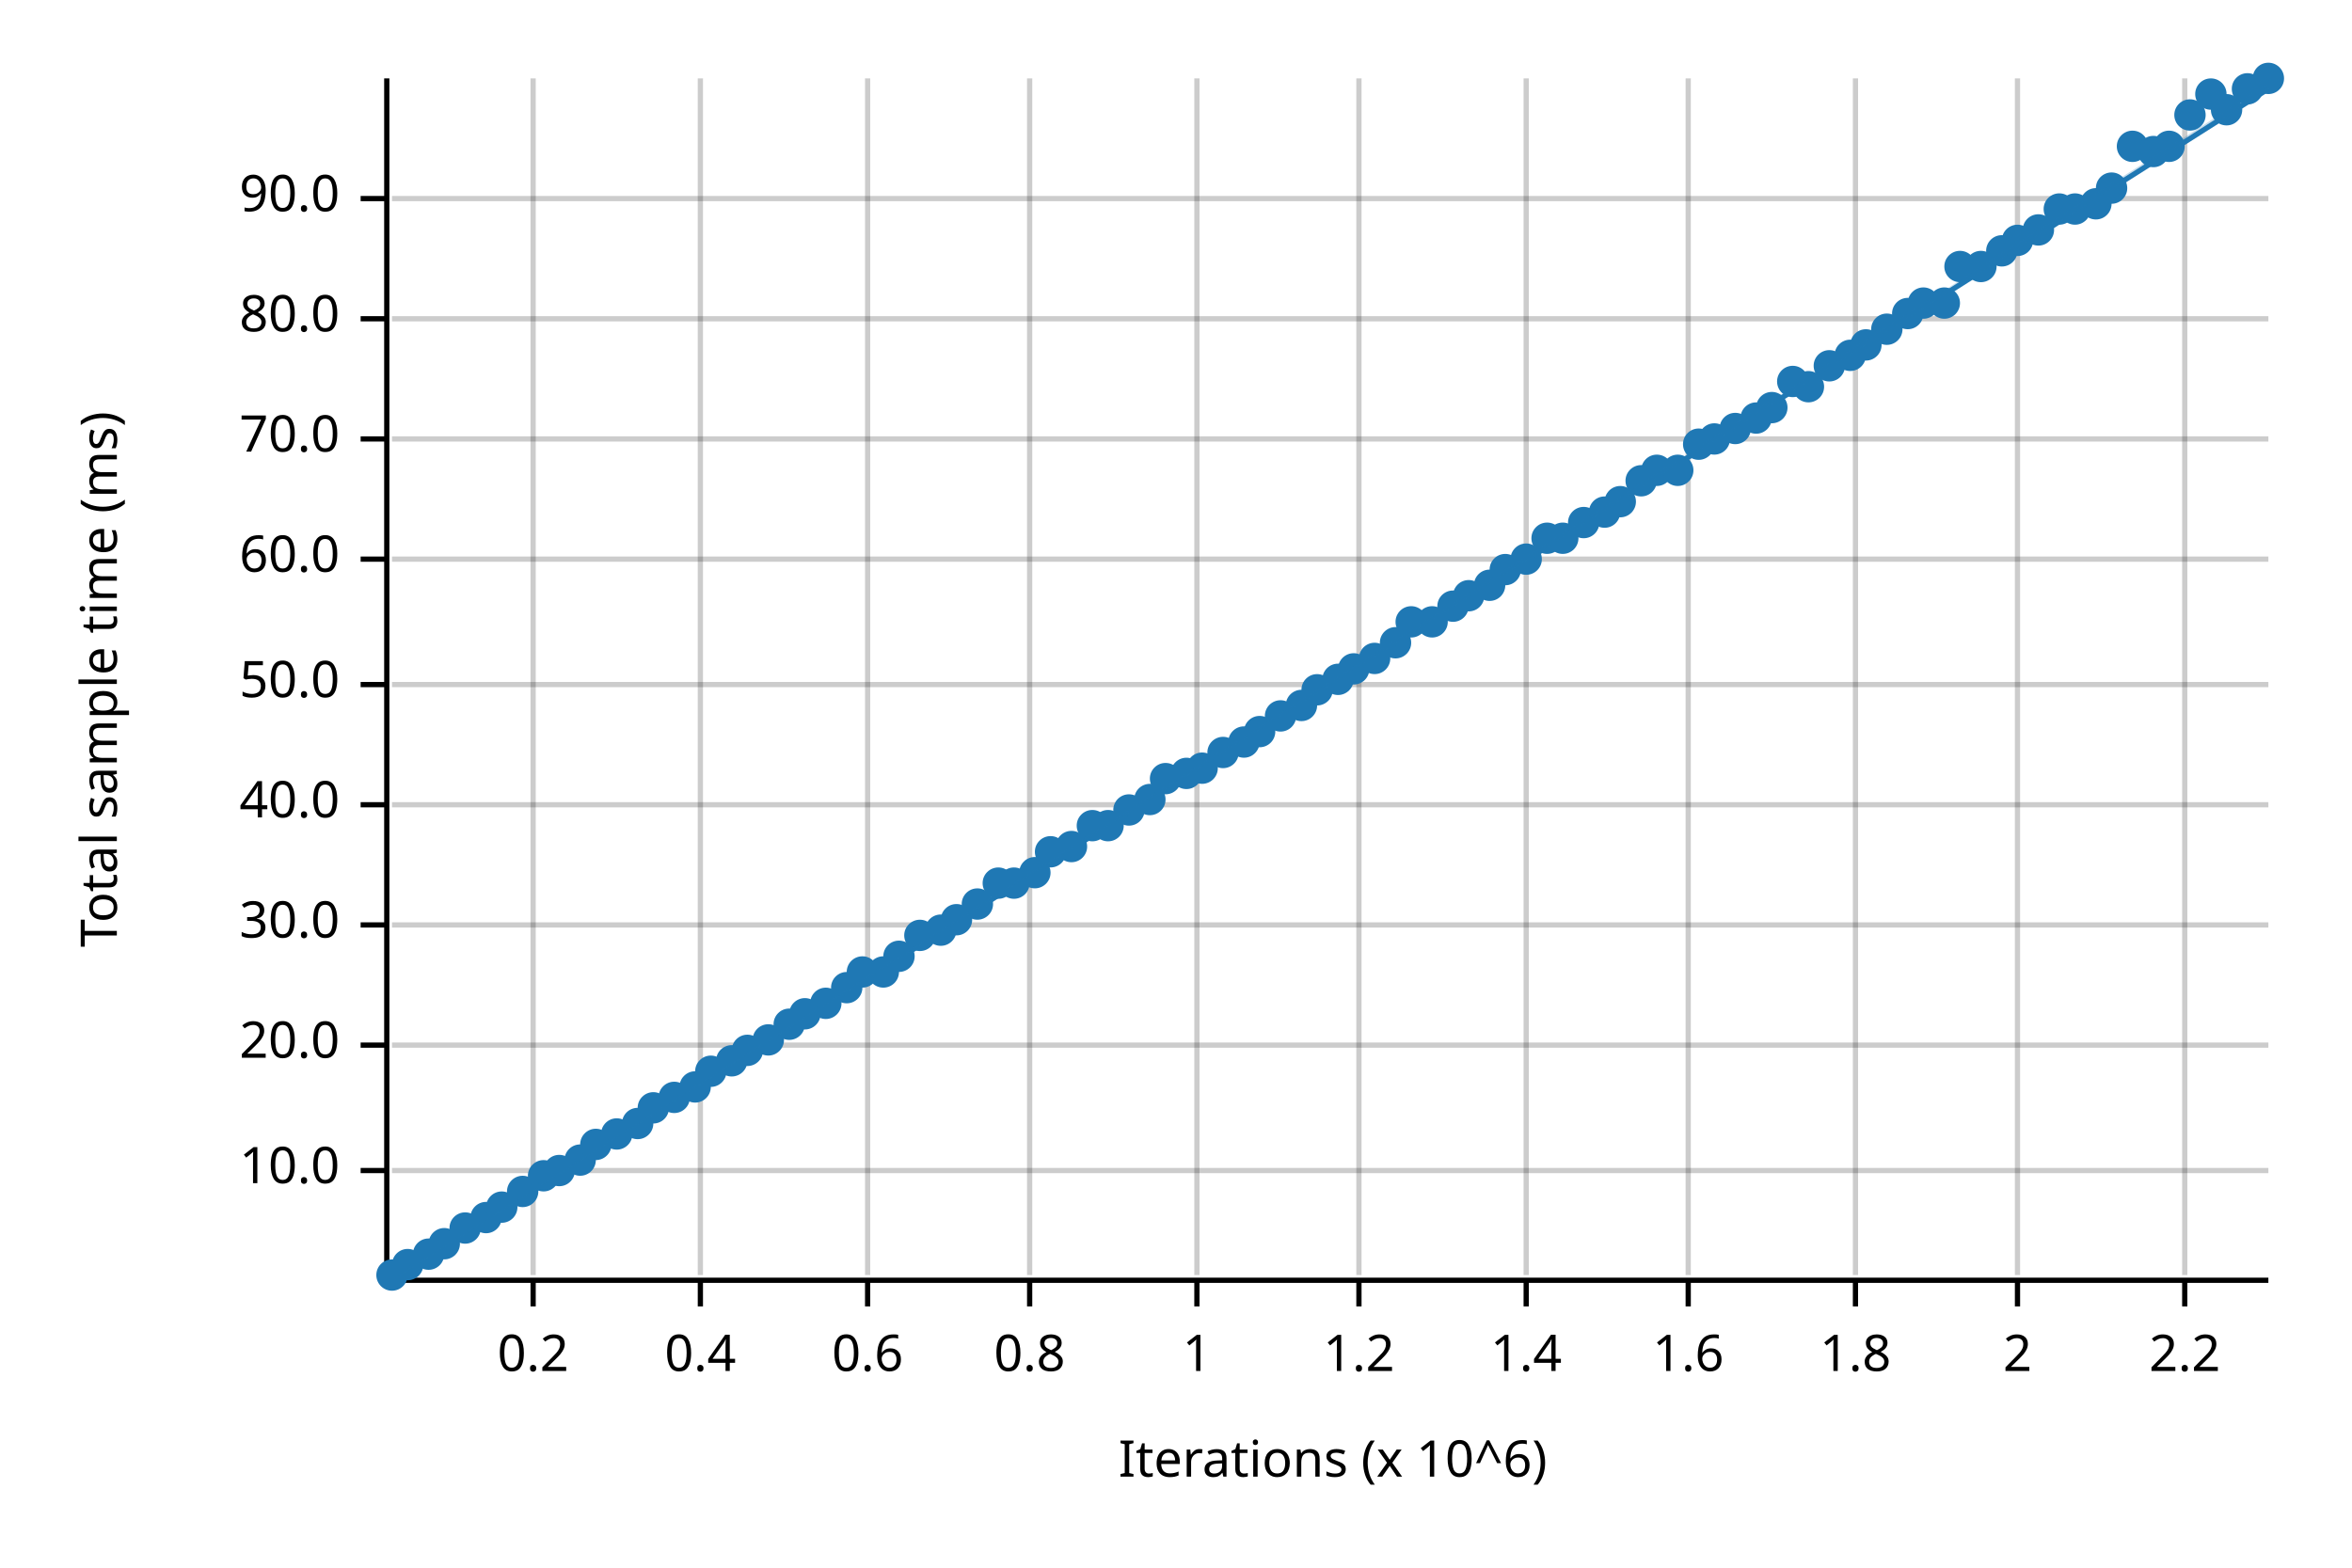
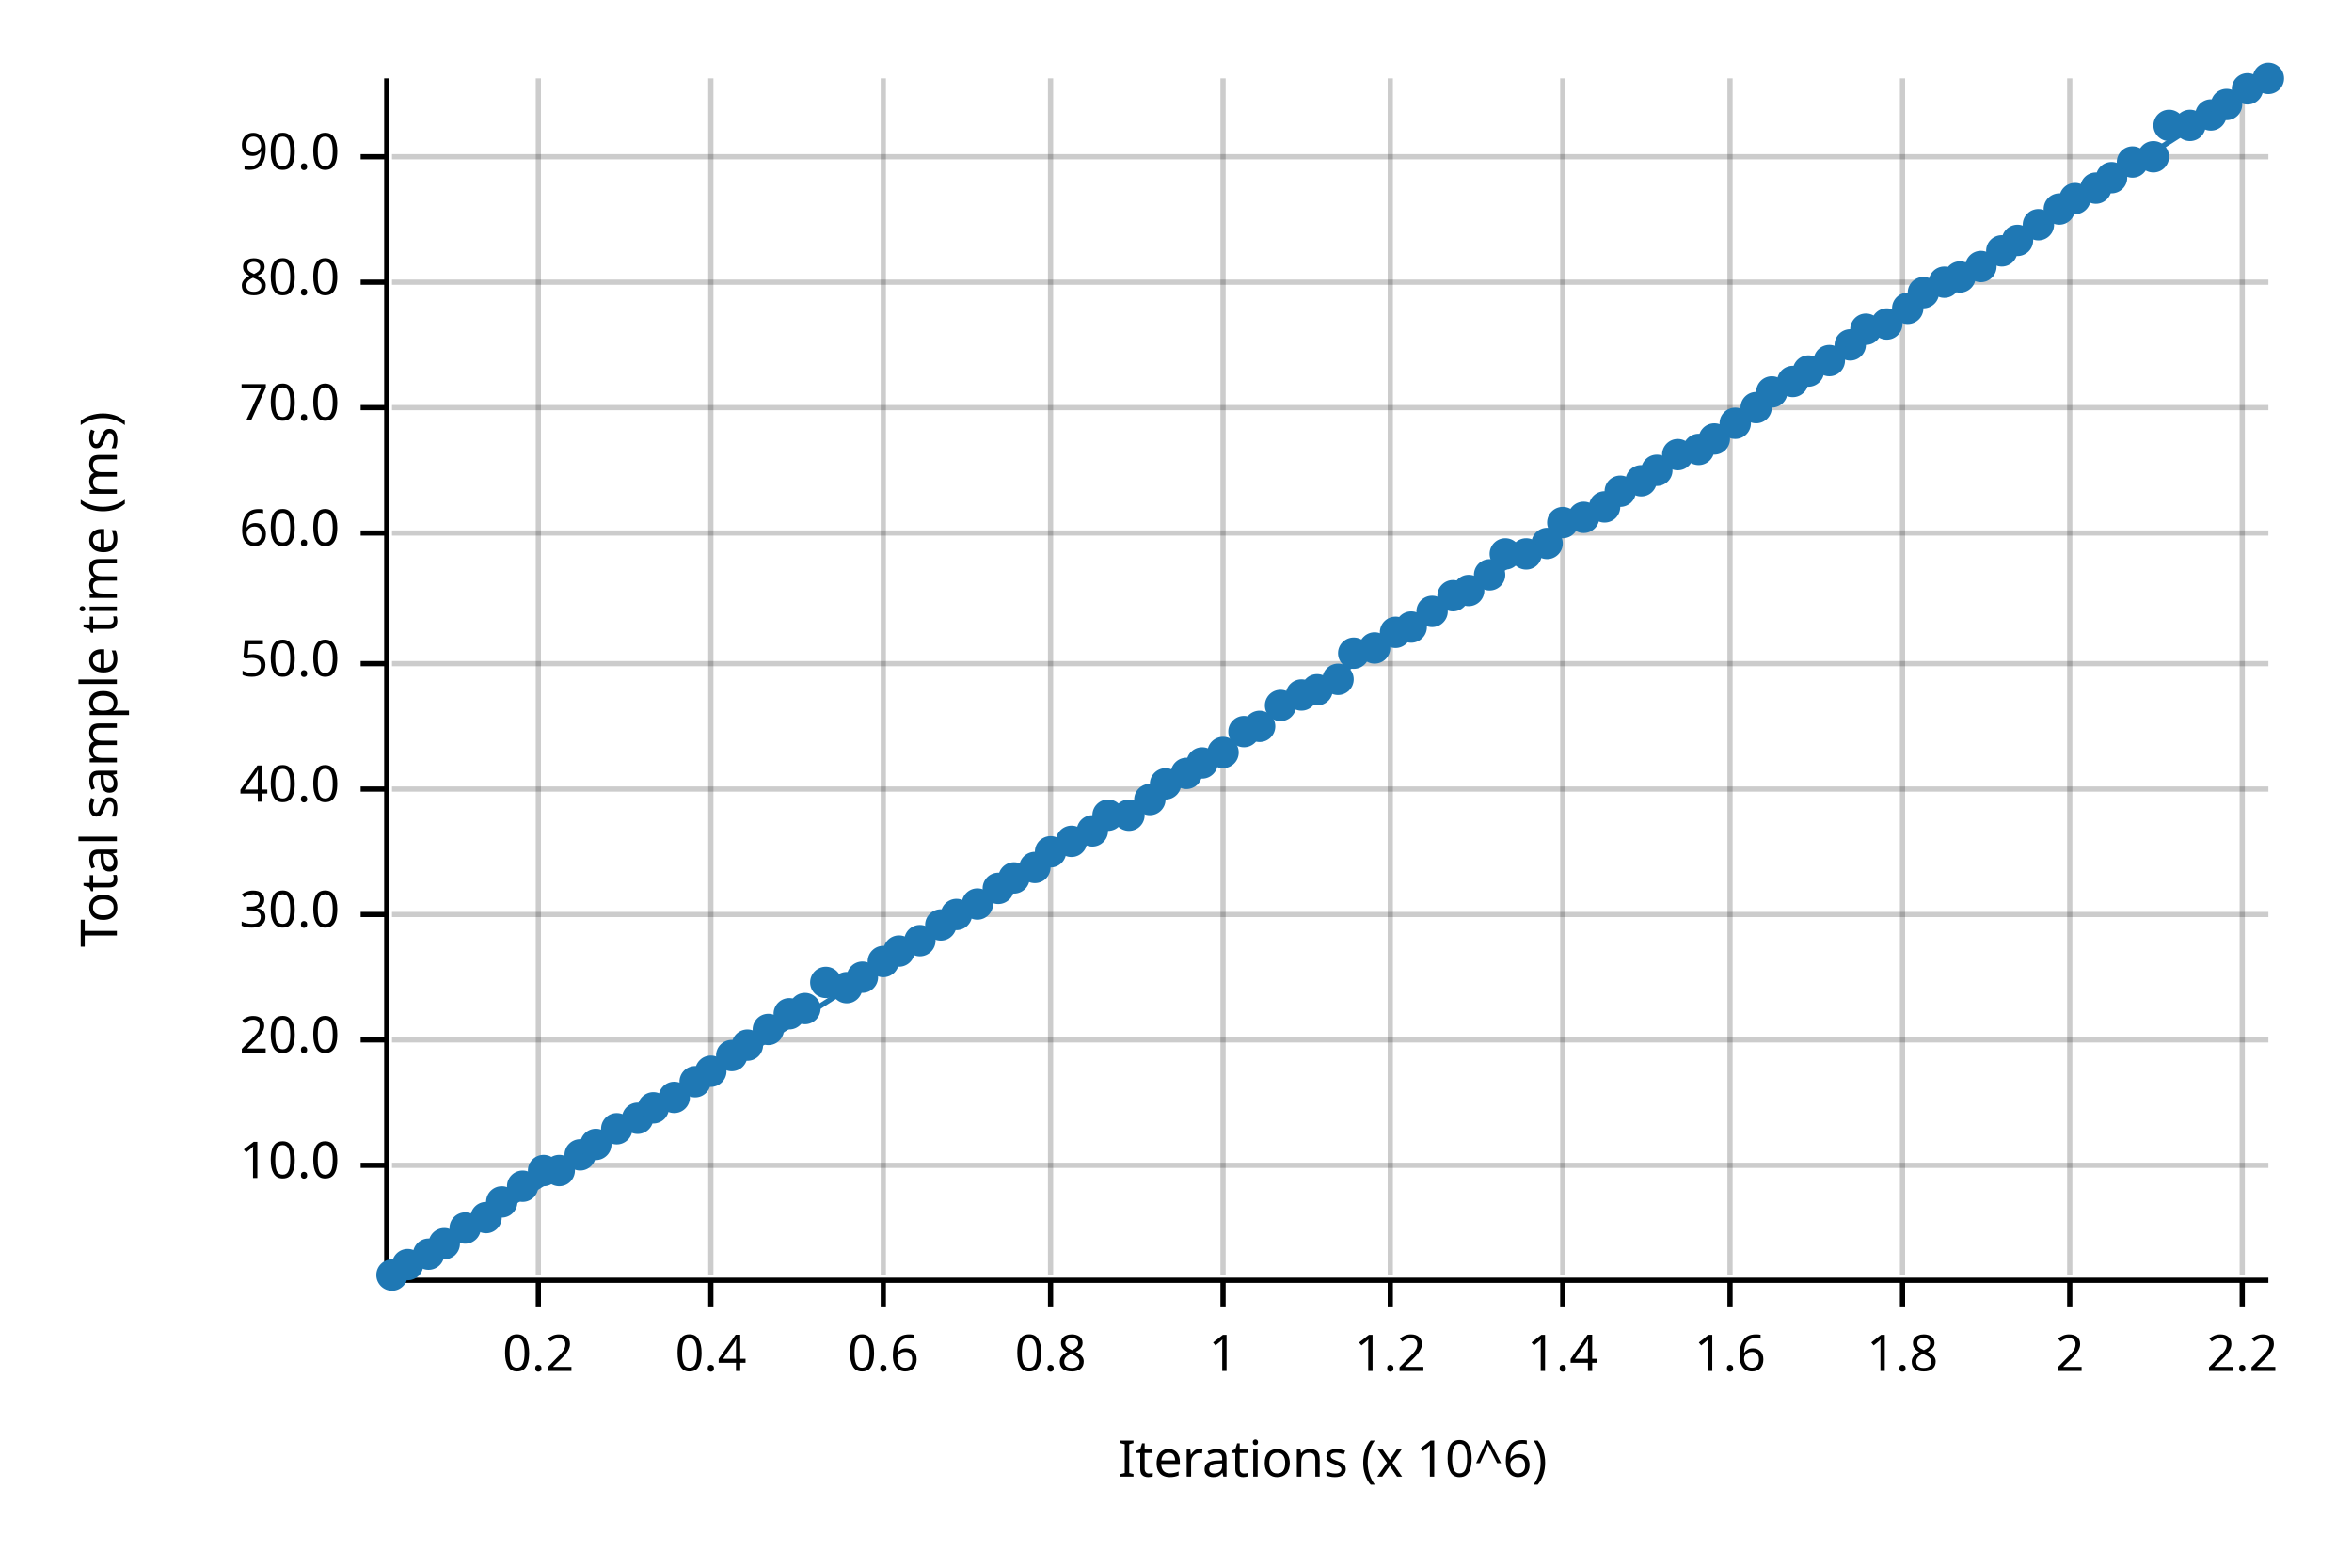
<svg xmlns="http://www.w3.org/2000/svg" width="450" height="300" viewBox="0 0 450 300">
  <text x="15" y="130" dy="0.76em" text-anchor="middle" font-family="sans-serif" font-size="9.677" opacity="1" fill="#000000" transform="rotate(270, 15, 130)">
Total sample time (ms)
</text>
  <text x="255" y="285" dy="-0.5ex" text-anchor="middle" font-family="sans-serif" font-size="9.677" opacity="1" fill="#000000">
Iterations (x 10^6)
</text>
-   <line opacity="0.2" stroke="#000000" stroke-width="1" x1="102" y1="244" x2="102" y2="15" />
-   <line opacity="0.2" stroke="#000000" stroke-width="1" x1="134" y1="244" x2="134" y2="15" />
-   <line opacity="0.2" stroke="#000000" stroke-width="1" x1="166" y1="244" x2="166" y2="15" />
-   <line opacity="0.2" stroke="#000000" stroke-width="1" x1="197" y1="244" x2="197" y2="15" />
-   <line opacity="0.2" stroke="#000000" stroke-width="1" x1="229" y1="244" x2="229" y2="15" />
-   <line opacity="0.2" stroke="#000000" stroke-width="1" x1="260" y1="244" x2="260" y2="15" />
-   <line opacity="0.2" stroke="#000000" stroke-width="1" x1="292" y1="244" x2="292" y2="15" />
-   <line opacity="0.2" stroke="#000000" stroke-width="1" x1="323" y1="244" x2="323" y2="15" />
-   <line opacity="0.2" stroke="#000000" stroke-width="1" x1="355" y1="244" x2="355" y2="15" />
-   <line opacity="0.2" stroke="#000000" stroke-width="1" x1="386" y1="244" x2="386" y2="15" />
-   <line opacity="0.2" stroke="#000000" stroke-width="1" x1="418" y1="244" x2="418" y2="15" />
-   <line opacity="0.2" stroke="#000000" stroke-width="1" x1="75" y1="224" x2="434" y2="224" />
-   <line opacity="0.2" stroke="#000000" stroke-width="1" x1="75" y1="200" x2="434" y2="200" />
-   <line opacity="0.2" stroke="#000000" stroke-width="1" x1="75" y1="177" x2="434" y2="177" />
-   <line opacity="0.2" stroke="#000000" stroke-width="1" x1="75" y1="154" x2="434" y2="154" />
-   <line opacity="0.2" stroke="#000000" stroke-width="1" x1="75" y1="131" x2="434" y2="131" />
-   <line opacity="0.2" stroke="#000000" stroke-width="1" x1="75" y1="107" x2="434" y2="107" />
-   <line opacity="0.2" stroke="#000000" stroke-width="1" x1="75" y1="84" x2="434" y2="84" />
-   <line opacity="0.2" stroke="#000000" stroke-width="1" x1="75" y1="61" x2="434" y2="61" />
-   <line opacity="0.2" stroke="#000000" stroke-width="1" x1="75" y1="38" x2="434" y2="38" />
+   <line opacity="0.2" stroke="#000000" stroke-width="1" x1="103" y1="244" x2="103" y2="15" />
+   <line opacity="0.2" stroke="#000000" stroke-width="1" x1="136" y1="244" x2="136" y2="15" />
+   <line opacity="0.2" stroke="#000000" stroke-width="1" x1="169" y1="244" x2="169" y2="15" />
+   <line opacity="0.2" stroke="#000000" stroke-width="1" x1="201" y1="244" x2="201" y2="15" />
+   <line opacity="0.2" stroke="#000000" stroke-width="1" x1="234" y1="244" x2="234" y2="15" />
+   <line opacity="0.2" stroke="#000000" stroke-width="1" x1="266" y1="244" x2="266" y2="15" />
+   <line opacity="0.2" stroke="#000000" stroke-width="1" x1="299" y1="244" x2="299" y2="15" />
+   <line opacity="0.2" stroke="#000000" stroke-width="1" x1="331" y1="244" x2="331" y2="15" />
+   <line opacity="0.2" stroke="#000000" stroke-width="1" x1="364" y1="244" x2="364" y2="15" />
+   <line opacity="0.2" stroke="#000000" stroke-width="1" x1="396" y1="244" x2="396" y2="15" />
+   <line opacity="0.2" stroke="#000000" stroke-width="1" x1="429" y1="244" x2="429" y2="15" />
+   <line opacity="0.2" stroke="#000000" stroke-width="1" x1="75" y1="223" x2="434" y2="223" />
+   <line opacity="0.2" stroke="#000000" stroke-width="1" x1="75" y1="199" x2="434" y2="199" />
+   <line opacity="0.2" stroke="#000000" stroke-width="1" x1="75" y1="175" x2="434" y2="175" />
+   <line opacity="0.2" stroke="#000000" stroke-width="1" x1="75" y1="151" x2="434" y2="151" />
+   <line opacity="0.2" stroke="#000000" stroke-width="1" x1="75" y1="127" x2="434" y2="127" />
+   <line opacity="0.2" stroke="#000000" stroke-width="1" x1="75" y1="102" x2="434" y2="102" />
+   <line opacity="0.2" stroke="#000000" stroke-width="1" x1="75" y1="78" x2="434" y2="78" />
+   <line opacity="0.2" stroke="#000000" stroke-width="1" x1="75" y1="54" x2="434" y2="54" />
+   <line opacity="0.2" stroke="#000000" stroke-width="1" x1="75" y1="30" x2="434" y2="30" />
  <polyline fill="none" opacity="1" stroke="#000000" stroke-width="1" points="74,15 74,244 " />
-   <text x="65" y="224" dy="0.5ex" text-anchor="end" font-family="sans-serif" font-size="9.677" opacity="1" fill="#000000">
+   <text x="65" y="223" dy="0.5ex" text-anchor="end" font-family="sans-serif" font-size="9.677" opacity="1" fill="#000000">
10.0
</text>
-   <polyline fill="none" opacity="1" stroke="#000000" stroke-width="1" points="69,224 74,224 " />
-   <text x="65" y="200" dy="0.5ex" text-anchor="end" font-family="sans-serif" font-size="9.677" opacity="1" fill="#000000">
+   <polyline fill="none" opacity="1" stroke="#000000" stroke-width="1" points="69,223 74,223 " />
+   <text x="65" y="199" dy="0.5ex" text-anchor="end" font-family="sans-serif" font-size="9.677" opacity="1" fill="#000000">
20.0
</text>
-   <polyline fill="none" opacity="1" stroke="#000000" stroke-width="1" points="69,200 74,200 " />
-   <text x="65" y="177" dy="0.5ex" text-anchor="end" font-family="sans-serif" font-size="9.677" opacity="1" fill="#000000">
+   <polyline fill="none" opacity="1" stroke="#000000" stroke-width="1" points="69,199 74,199 " />
+   <text x="65" y="175" dy="0.5ex" text-anchor="end" font-family="sans-serif" font-size="9.677" opacity="1" fill="#000000">
30.0
</text>
-   <polyline fill="none" opacity="1" stroke="#000000" stroke-width="1" points="69,177 74,177 " />
-   <text x="65" y="154" dy="0.5ex" text-anchor="end" font-family="sans-serif" font-size="9.677" opacity="1" fill="#000000">
+   <polyline fill="none" opacity="1" stroke="#000000" stroke-width="1" points="69,175 74,175 " />
+   <text x="65" y="151" dy="0.5ex" text-anchor="end" font-family="sans-serif" font-size="9.677" opacity="1" fill="#000000">
40.0
</text>
-   <polyline fill="none" opacity="1" stroke="#000000" stroke-width="1" points="69,154 74,154 " />
-   <text x="65" y="131" dy="0.5ex" text-anchor="end" font-family="sans-serif" font-size="9.677" opacity="1" fill="#000000">
+   <polyline fill="none" opacity="1" stroke="#000000" stroke-width="1" points="69,151 74,151 " />
+   <text x="65" y="127" dy="0.5ex" text-anchor="end" font-family="sans-serif" font-size="9.677" opacity="1" fill="#000000">
50.0
</text>
-   <polyline fill="none" opacity="1" stroke="#000000" stroke-width="1" points="69,131 74,131 " />
-   <text x="65" y="107" dy="0.5ex" text-anchor="end" font-family="sans-serif" font-size="9.677" opacity="1" fill="#000000">
+   <polyline fill="none" opacity="1" stroke="#000000" stroke-width="1" points="69,127 74,127 " />
+   <text x="65" y="102" dy="0.5ex" text-anchor="end" font-family="sans-serif" font-size="9.677" opacity="1" fill="#000000">
60.0
</text>
-   <polyline fill="none" opacity="1" stroke="#000000" stroke-width="1" points="69,107 74,107 " />
-   <text x="65" y="84" dy="0.5ex" text-anchor="end" font-family="sans-serif" font-size="9.677" opacity="1" fill="#000000">
+   <polyline fill="none" opacity="1" stroke="#000000" stroke-width="1" points="69,102 74,102 " />
+   <text x="65" y="78" dy="0.5ex" text-anchor="end" font-family="sans-serif" font-size="9.677" opacity="1" fill="#000000">
70.0
</text>
-   <polyline fill="none" opacity="1" stroke="#000000" stroke-width="1" points="69,84 74,84 " />
-   <text x="65" y="61" dy="0.5ex" text-anchor="end" font-family="sans-serif" font-size="9.677" opacity="1" fill="#000000">
+   <polyline fill="none" opacity="1" stroke="#000000" stroke-width="1" points="69,78 74,78 " />
+   <text x="65" y="54" dy="0.5ex" text-anchor="end" font-family="sans-serif" font-size="9.677" opacity="1" fill="#000000">
80.0
</text>
-   <polyline fill="none" opacity="1" stroke="#000000" stroke-width="1" points="69,61 74,61 " />
-   <text x="65" y="38" dy="0.5ex" text-anchor="end" font-family="sans-serif" font-size="9.677" opacity="1" fill="#000000">
+   <polyline fill="none" opacity="1" stroke="#000000" stroke-width="1" points="69,54 74,54 " />
+   <text x="65" y="30" dy="0.5ex" text-anchor="end" font-family="sans-serif" font-size="9.677" opacity="1" fill="#000000">
90.0
</text>
-   <polyline fill="none" opacity="1" stroke="#000000" stroke-width="1" points="69,38 74,38 " />
+   <polyline fill="none" opacity="1" stroke="#000000" stroke-width="1" points="69,30 74,30 " />
  <polyline fill="none" opacity="1" stroke="#000000" stroke-width="1" points="75,245 434,245 " />
-   <text x="102" y="255" dy="0.76em" text-anchor="middle" font-family="sans-serif" font-size="9.677" opacity="1" fill="#000000">
+   <text x="103" y="255" dy="0.76em" text-anchor="middle" font-family="sans-serif" font-size="9.677" opacity="1" fill="#000000">
0.2
</text>
-   <polyline fill="none" opacity="1" stroke="#000000" stroke-width="1" points="102,245 102,250 " />
-   <text x="134" y="255" dy="0.76em" text-anchor="middle" font-family="sans-serif" font-size="9.677" opacity="1" fill="#000000">
+   <polyline fill="none" opacity="1" stroke="#000000" stroke-width="1" points="103,245 103,250 " />
+   <text x="136" y="255" dy="0.76em" text-anchor="middle" font-family="sans-serif" font-size="9.677" opacity="1" fill="#000000">
0.4
</text>
-   <polyline fill="none" opacity="1" stroke="#000000" stroke-width="1" points="134,245 134,250 " />
-   <text x="166" y="255" dy="0.76em" text-anchor="middle" font-family="sans-serif" font-size="9.677" opacity="1" fill="#000000">
+   <polyline fill="none" opacity="1" stroke="#000000" stroke-width="1" points="136,245 136,250 " />
+   <text x="169" y="255" dy="0.76em" text-anchor="middle" font-family="sans-serif" font-size="9.677" opacity="1" fill="#000000">
0.6
</text>
-   <polyline fill="none" opacity="1" stroke="#000000" stroke-width="1" points="166,245 166,250 " />
-   <text x="197" y="255" dy="0.76em" text-anchor="middle" font-family="sans-serif" font-size="9.677" opacity="1" fill="#000000">
+   <polyline fill="none" opacity="1" stroke="#000000" stroke-width="1" points="169,245 169,250 " />
+   <text x="201" y="255" dy="0.76em" text-anchor="middle" font-family="sans-serif" font-size="9.677" opacity="1" fill="#000000">
0.8
</text>
-   <polyline fill="none" opacity="1" stroke="#000000" stroke-width="1" points="197,245 197,250 " />
-   <text x="229" y="255" dy="0.76em" text-anchor="middle" font-family="sans-serif" font-size="9.677" opacity="1" fill="#000000">
+   <polyline fill="none" opacity="1" stroke="#000000" stroke-width="1" points="201,245 201,250 " />
+   <text x="234" y="255" dy="0.76em" text-anchor="middle" font-family="sans-serif" font-size="9.677" opacity="1" fill="#000000">
1
</text>
-   <polyline fill="none" opacity="1" stroke="#000000" stroke-width="1" points="229,245 229,250 " />
-   <text x="260" y="255" dy="0.76em" text-anchor="middle" font-family="sans-serif" font-size="9.677" opacity="1" fill="#000000">
+   <polyline fill="none" opacity="1" stroke="#000000" stroke-width="1" points="234,245 234,250 " />
+   <text x="266" y="255" dy="0.76em" text-anchor="middle" font-family="sans-serif" font-size="9.677" opacity="1" fill="#000000">
1.2
</text>
-   <polyline fill="none" opacity="1" stroke="#000000" stroke-width="1" points="260,245 260,250 " />
-   <text x="292" y="255" dy="0.76em" text-anchor="middle" font-family="sans-serif" font-size="9.677" opacity="1" fill="#000000">
+   <polyline fill="none" opacity="1" stroke="#000000" stroke-width="1" points="266,245 266,250 " />
+   <text x="299" y="255" dy="0.76em" text-anchor="middle" font-family="sans-serif" font-size="9.677" opacity="1" fill="#000000">
1.4
</text>
-   <polyline fill="none" opacity="1" stroke="#000000" stroke-width="1" points="292,245 292,250 " />
-   <text x="323" y="255" dy="0.76em" text-anchor="middle" font-family="sans-serif" font-size="9.677" opacity="1" fill="#000000">
+   <polyline fill="none" opacity="1" stroke="#000000" stroke-width="1" points="299,245 299,250 " />
+   <text x="331" y="255" dy="0.76em" text-anchor="middle" font-family="sans-serif" font-size="9.677" opacity="1" fill="#000000">
1.6
</text>
-   <polyline fill="none" opacity="1" stroke="#000000" stroke-width="1" points="323,245 323,250 " />
-   <text x="355" y="255" dy="0.76em" text-anchor="middle" font-family="sans-serif" font-size="9.677" opacity="1" fill="#000000">
+   <polyline fill="none" opacity="1" stroke="#000000" stroke-width="1" points="331,245 331,250 " />
+   <text x="364" y="255" dy="0.76em" text-anchor="middle" font-family="sans-serif" font-size="9.677" opacity="1" fill="#000000">
1.8
</text>
-   <polyline fill="none" opacity="1" stroke="#000000" stroke-width="1" points="355,245 355,250 " />
-   <text x="386" y="255" dy="0.76em" text-anchor="middle" font-family="sans-serif" font-size="9.677" opacity="1" fill="#000000">
+   <polyline fill="none" opacity="1" stroke="#000000" stroke-width="1" points="364,245 364,250 " />
+   <text x="396" y="255" dy="0.76em" text-anchor="middle" font-family="sans-serif" font-size="9.677" opacity="1" fill="#000000">
2
</text>
-   <polyline fill="none" opacity="1" stroke="#000000" stroke-width="1" points="386,245 386,250 " />
-   <text x="418" y="255" dy="0.76em" text-anchor="middle" font-family="sans-serif" font-size="9.677" opacity="1" fill="#000000">
+   <polyline fill="none" opacity="1" stroke="#000000" stroke-width="1" points="396,245 396,250 " />
+   <text x="429" y="255" dy="0.76em" text-anchor="middle" font-family="sans-serif" font-size="9.677" opacity="1" fill="#000000">
2.2
</text>
-   <polyline fill="none" opacity="1" stroke="#000000" stroke-width="1" points="418,245 418,250 " />
+   <polyline fill="none" opacity="1" stroke="#000000" stroke-width="1" points="429,245 429,250 " />
  <circle cx="75" cy="244" r="3" opacity="1" fill="#1F78B4" stroke="none" stroke-width="1" />
  <circle cx="78" cy="242" r="3" opacity="1" fill="#1F78B4" stroke="none" stroke-width="1" />
  <circle cx="82" cy="240" r="3" opacity="1" fill="#1F78B4" stroke="none" stroke-width="1" />
  <circle cx="85" cy="238" r="3" opacity="1" fill="#1F78B4" stroke="none" stroke-width="1" />
  <circle cx="89" cy="235" r="3" opacity="1" fill="#1F78B4" stroke="none" stroke-width="1" />
  <circle cx="93" cy="233" r="3" opacity="1" fill="#1F78B4" stroke="none" stroke-width="1" />
-   <circle cx="96" cy="231" r="3" opacity="1" fill="#1F78B4" stroke="none" stroke-width="1" />
-   <circle cx="100" cy="228" r="3" opacity="1" fill="#1F78B4" stroke="none" stroke-width="1" />
-   <circle cx="104" cy="225" r="3" opacity="1" fill="#1F78B4" stroke="none" stroke-width="1" />
+   <circle cx="96" cy="230" r="3" opacity="1" fill="#1F78B4" stroke="none" stroke-width="1" />
+   <circle cx="100" cy="227" r="3" opacity="1" fill="#1F78B4" stroke="none" stroke-width="1" />
+   <circle cx="104" cy="224" r="3" opacity="1" fill="#1F78B4" stroke="none" stroke-width="1" />
  <circle cx="107" cy="224" r="3" opacity="1" fill="#1F78B4" stroke="none" stroke-width="1" />
-   <circle cx="111" cy="222" r="3" opacity="1" fill="#1F78B4" stroke="none" stroke-width="1" />
+   <circle cx="111" cy="221" r="3" opacity="1" fill="#1F78B4" stroke="none" stroke-width="1" />
  <circle cx="114" cy="219" r="3" opacity="1" fill="#1F78B4" stroke="none" stroke-width="1" />
-   <circle cx="118" cy="217" r="3" opacity="1" fill="#1F78B4" stroke="none" stroke-width="1" />
-   <circle cx="122" cy="215" r="3" opacity="1" fill="#1F78B4" stroke="none" stroke-width="1" />
+   <circle cx="118" cy="216" r="3" opacity="1" fill="#1F78B4" stroke="none" stroke-width="1" />
+   <circle cx="122" cy="214" r="3" opacity="1" fill="#1F78B4" stroke="none" stroke-width="1" />
  <circle cx="125" cy="212" r="3" opacity="1" fill="#1F78B4" stroke="none" stroke-width="1" />
  <circle cx="129" cy="210" r="3" opacity="1" fill="#1F78B4" stroke="none" stroke-width="1" />
-   <circle cx="133" cy="208" r="3" opacity="1" fill="#1F78B4" stroke="none" stroke-width="1" />
+   <circle cx="133" cy="207" r="3" opacity="1" fill="#1F78B4" stroke="none" stroke-width="1" />
  <circle cx="136" cy="205" r="3" opacity="1" fill="#1F78B4" stroke="none" stroke-width="1" />
-   <circle cx="140" cy="203" r="3" opacity="1" fill="#1F78B4" stroke="none" stroke-width="1" />
-   <circle cx="143" cy="201" r="3" opacity="1" fill="#1F78B4" stroke="none" stroke-width="1" />
-   <circle cx="147" cy="199" r="3" opacity="1" fill="#1F78B4" stroke="none" stroke-width="1" />
-   <circle cx="151" cy="196" r="3" opacity="1" fill="#1F78B4" stroke="none" stroke-width="1" />
-   <circle cx="154" cy="194" r="3" opacity="1" fill="#1F78B4" stroke="none" stroke-width="1" />
-   <circle cx="158" cy="192" r="3" opacity="1" fill="#1F78B4" stroke="none" stroke-width="1" />
+   <circle cx="140" cy="202" r="3" opacity="1" fill="#1F78B4" stroke="none" stroke-width="1" />
+   <circle cx="143" cy="200" r="3" opacity="1" fill="#1F78B4" stroke="none" stroke-width="1" />
+   <circle cx="147" cy="197" r="3" opacity="1" fill="#1F78B4" stroke="none" stroke-width="1" />
+   <circle cx="151" cy="194" r="3" opacity="1" fill="#1F78B4" stroke="none" stroke-width="1" />
+   <circle cx="154" cy="193" r="3" opacity="1" fill="#1F78B4" stroke="none" stroke-width="1" />
+   <circle cx="158" cy="188" r="3" opacity="1" fill="#1F78B4" stroke="none" stroke-width="1" />
  <circle cx="162" cy="189" r="3" opacity="1" fill="#1F78B4" stroke="none" stroke-width="1" />
-   <circle cx="165" cy="186" r="3" opacity="1" fill="#1F78B4" stroke="none" stroke-width="1" />
-   <circle cx="169" cy="186" r="3" opacity="1" fill="#1F78B4" stroke="none" stroke-width="1" />
-   <circle cx="172" cy="183" r="3" opacity="1" fill="#1F78B4" stroke="none" stroke-width="1" />
-   <circle cx="176" cy="179" r="3" opacity="1" fill="#1F78B4" stroke="none" stroke-width="1" />
-   <circle cx="180" cy="178" r="3" opacity="1" fill="#1F78B4" stroke="none" stroke-width="1" />
-   <circle cx="183" cy="176" r="3" opacity="1" fill="#1F78B4" stroke="none" stroke-width="1" />
+   <circle cx="165" cy="187" r="3" opacity="1" fill="#1F78B4" stroke="none" stroke-width="1" />
+   <circle cx="169" cy="184" r="3" opacity="1" fill="#1F78B4" stroke="none" stroke-width="1" />
+   <circle cx="172" cy="182" r="3" opacity="1" fill="#1F78B4" stroke="none" stroke-width="1" />
+   <circle cx="176" cy="180" r="3" opacity="1" fill="#1F78B4" stroke="none" stroke-width="1" />
+   <circle cx="180" cy="177" r="3" opacity="1" fill="#1F78B4" stroke="none" stroke-width="1" />
+   <circle cx="183" cy="175" r="3" opacity="1" fill="#1F78B4" stroke="none" stroke-width="1" />
  <circle cx="187" cy="173" r="3" opacity="1" fill="#1F78B4" stroke="none" stroke-width="1" />
-   <circle cx="191" cy="169" r="3" opacity="1" fill="#1F78B4" stroke="none" stroke-width="1" />
-   <circle cx="194" cy="169" r="3" opacity="1" fill="#1F78B4" stroke="none" stroke-width="1" />
-   <circle cx="198" cy="167" r="3" opacity="1" fill="#1F78B4" stroke="none" stroke-width="1" />
+   <circle cx="191" cy="170" r="3" opacity="1" fill="#1F78B4" stroke="none" stroke-width="1" />
+   <circle cx="194" cy="168" r="3" opacity="1" fill="#1F78B4" stroke="none" stroke-width="1" />
+   <circle cx="198" cy="166" r="3" opacity="1" fill="#1F78B4" stroke="none" stroke-width="1" />
  <circle cx="201" cy="163" r="3" opacity="1" fill="#1F78B4" stroke="none" stroke-width="1" />
-   <circle cx="205" cy="162" r="3" opacity="1" fill="#1F78B4" stroke="none" stroke-width="1" />
-   <circle cx="209" cy="158" r="3" opacity="1" fill="#1F78B4" stroke="none" stroke-width="1" />
-   <circle cx="212" cy="158" r="3" opacity="1" fill="#1F78B4" stroke="none" stroke-width="1" />
-   <circle cx="216" cy="155" r="3" opacity="1" fill="#1F78B4" stroke="none" stroke-width="1" />
+   <circle cx="205" cy="161" r="3" opacity="1" fill="#1F78B4" stroke="none" stroke-width="1" />
+   <circle cx="209" cy="159" r="3" opacity="1" fill="#1F78B4" stroke="none" stroke-width="1" />
+   <circle cx="212" cy="156" r="3" opacity="1" fill="#1F78B4" stroke="none" stroke-width="1" />
+   <circle cx="216" cy="156" r="3" opacity="1" fill="#1F78B4" stroke="none" stroke-width="1" />
  <circle cx="220" cy="153" r="3" opacity="1" fill="#1F78B4" stroke="none" stroke-width="1" />
-   <circle cx="223" cy="149" r="3" opacity="1" fill="#1F78B4" stroke="none" stroke-width="1" />
+   <circle cx="223" cy="150" r="3" opacity="1" fill="#1F78B4" stroke="none" stroke-width="1" />
  <circle cx="227" cy="148" r="3" opacity="1" fill="#1F78B4" stroke="none" stroke-width="1" />
-   <circle cx="230" cy="147" r="3" opacity="1" fill="#1F78B4" stroke="none" stroke-width="1" />
+   <circle cx="230" cy="146" r="3" opacity="1" fill="#1F78B4" stroke="none" stroke-width="1" />
  <circle cx="234" cy="144" r="3" opacity="1" fill="#1F78B4" stroke="none" stroke-width="1" />
-   <circle cx="238" cy="142" r="3" opacity="1" fill="#1F78B4" stroke="none" stroke-width="1" />
-   <circle cx="241" cy="140" r="3" opacity="1" fill="#1F78B4" stroke="none" stroke-width="1" />
-   <circle cx="245" cy="137" r="3" opacity="1" fill="#1F78B4" stroke="none" stroke-width="1" />
-   <circle cx="249" cy="135" r="3" opacity="1" fill="#1F78B4" stroke="none" stroke-width="1" />
+   <circle cx="238" cy="140" r="3" opacity="1" fill="#1F78B4" stroke="none" stroke-width="1" />
+   <circle cx="241" cy="139" r="3" opacity="1" fill="#1F78B4" stroke="none" stroke-width="1" />
+   <circle cx="245" cy="135" r="3" opacity="1" fill="#1F78B4" stroke="none" stroke-width="1" />
+   <circle cx="249" cy="133" r="3" opacity="1" fill="#1F78B4" stroke="none" stroke-width="1" />
  <circle cx="252" cy="132" r="3" opacity="1" fill="#1F78B4" stroke="none" stroke-width="1" />
  <circle cx="256" cy="130" r="3" opacity="1" fill="#1F78B4" stroke="none" stroke-width="1" />
-   <circle cx="259" cy="128" r="3" opacity="1" fill="#1F78B4" stroke="none" stroke-width="1" />
-   <circle cx="263" cy="126" r="3" opacity="1" fill="#1F78B4" stroke="none" stroke-width="1" />
-   <circle cx="267" cy="123" r="3" opacity="1" fill="#1F78B4" stroke="none" stroke-width="1" />
-   <circle cx="270" cy="119" r="3" opacity="1" fill="#1F78B4" stroke="none" stroke-width="1" />
-   <circle cx="274" cy="119" r="3" opacity="1" fill="#1F78B4" stroke="none" stroke-width="1" />
-   <circle cx="278" cy="116" r="3" opacity="1" fill="#1F78B4" stroke="none" stroke-width="1" />
-   <circle cx="281" cy="114" r="3" opacity="1" fill="#1F78B4" stroke="none" stroke-width="1" />
-   <circle cx="285" cy="112" r="3" opacity="1" fill="#1F78B4" stroke="none" stroke-width="1" />
-   <circle cx="288" cy="109" r="3" opacity="1" fill="#1F78B4" stroke="none" stroke-width="1" />
-   <circle cx="292" cy="107" r="3" opacity="1" fill="#1F78B4" stroke="none" stroke-width="1" />
-   <circle cx="296" cy="103" r="3" opacity="1" fill="#1F78B4" stroke="none" stroke-width="1" />
-   <circle cx="299" cy="103" r="3" opacity="1" fill="#1F78B4" stroke="none" stroke-width="1" />
-   <circle cx="303" cy="100" r="3" opacity="1" fill="#1F78B4" stroke="none" stroke-width="1" />
-   <circle cx="307" cy="98" r="3" opacity="1" fill="#1F78B4" stroke="none" stroke-width="1" />
-   <circle cx="310" cy="96" r="3" opacity="1" fill="#1F78B4" stroke="none" stroke-width="1" />
+   <circle cx="259" cy="125" r="3" opacity="1" fill="#1F78B4" stroke="none" stroke-width="1" />
+   <circle cx="263" cy="124" r="3" opacity="1" fill="#1F78B4" stroke="none" stroke-width="1" />
+   <circle cx="267" cy="121" r="3" opacity="1" fill="#1F78B4" stroke="none" stroke-width="1" />
+   <circle cx="270" cy="120" r="3" opacity="1" fill="#1F78B4" stroke="none" stroke-width="1" />
+   <circle cx="274" cy="117" r="3" opacity="1" fill="#1F78B4" stroke="none" stroke-width="1" />
+   <circle cx="278" cy="114" r="3" opacity="1" fill="#1F78B4" stroke="none" stroke-width="1" />
+   <circle cx="281" cy="113" r="3" opacity="1" fill="#1F78B4" stroke="none" stroke-width="1" />
+   <circle cx="285" cy="110" r="3" opacity="1" fill="#1F78B4" stroke="none" stroke-width="1" />
+   <circle cx="288" cy="106" r="3" opacity="1" fill="#1F78B4" stroke="none" stroke-width="1" />
+   <circle cx="292" cy="106" r="3" opacity="1" fill="#1F78B4" stroke="none" stroke-width="1" />
+   <circle cx="296" cy="104" r="3" opacity="1" fill="#1F78B4" stroke="none" stroke-width="1" />
+   <circle cx="299" cy="100" r="3" opacity="1" fill="#1F78B4" stroke="none" stroke-width="1" />
+   <circle cx="303" cy="99" r="3" opacity="1" fill="#1F78B4" stroke="none" stroke-width="1" />
+   <circle cx="307" cy="97" r="3" opacity="1" fill="#1F78B4" stroke="none" stroke-width="1" />
+   <circle cx="310" cy="94" r="3" opacity="1" fill="#1F78B4" stroke="none" stroke-width="1" />
  <circle cx="314" cy="92" r="3" opacity="1" fill="#1F78B4" stroke="none" stroke-width="1" />
  <circle cx="317" cy="90" r="3" opacity="1" fill="#1F78B4" stroke="none" stroke-width="1" />
-   <circle cx="321" cy="90" r="3" opacity="1" fill="#1F78B4" stroke="none" stroke-width="1" />
-   <circle cx="325" cy="85" r="3" opacity="1" fill="#1F78B4" stroke="none" stroke-width="1" />
+   <circle cx="321" cy="87" r="3" opacity="1" fill="#1F78B4" stroke="none" stroke-width="1" />
+   <circle cx="325" cy="86" r="3" opacity="1" fill="#1F78B4" stroke="none" stroke-width="1" />
  <circle cx="328" cy="84" r="3" opacity="1" fill="#1F78B4" stroke="none" stroke-width="1" />
-   <circle cx="332" cy="82" r="3" opacity="1" fill="#1F78B4" stroke="none" stroke-width="1" />
-   <circle cx="336" cy="80" r="3" opacity="1" fill="#1F78B4" stroke="none" stroke-width="1" />
-   <circle cx="339" cy="78" r="3" opacity="1" fill="#1F78B4" stroke="none" stroke-width="1" />
+   <circle cx="332" cy="81" r="3" opacity="1" fill="#1F78B4" stroke="none" stroke-width="1" />
+   <circle cx="336" cy="78" r="3" opacity="1" fill="#1F78B4" stroke="none" stroke-width="1" />
+   <circle cx="339" cy="75" r="3" opacity="1" fill="#1F78B4" stroke="none" stroke-width="1" />
  <circle cx="343" cy="73" r="3" opacity="1" fill="#1F78B4" stroke="none" stroke-width="1" />
-   <circle cx="346" cy="74" r="3" opacity="1" fill="#1F78B4" stroke="none" stroke-width="1" />
-   <circle cx="350" cy="70" r="3" opacity="1" fill="#1F78B4" stroke="none" stroke-width="1" />
-   <circle cx="354" cy="68" r="3" opacity="1" fill="#1F78B4" stroke="none" stroke-width="1" />
-   <circle cx="357" cy="66" r="3" opacity="1" fill="#1F78B4" stroke="none" stroke-width="1" />
-   <circle cx="361" cy="63" r="3" opacity="1" fill="#1F78B4" stroke="none" stroke-width="1" />
-   <circle cx="365" cy="60" r="3" opacity="1" fill="#1F78B4" stroke="none" stroke-width="1" />
-   <circle cx="368" cy="58" r="3" opacity="1" fill="#1F78B4" stroke="none" stroke-width="1" />
-   <circle cx="372" cy="58" r="3" opacity="1" fill="#1F78B4" stroke="none" stroke-width="1" />
-   <circle cx="375" cy="51" r="3" opacity="1" fill="#1F78B4" stroke="none" stroke-width="1" />
+   <circle cx="346" cy="71" r="3" opacity="1" fill="#1F78B4" stroke="none" stroke-width="1" />
+   <circle cx="350" cy="69" r="3" opacity="1" fill="#1F78B4" stroke="none" stroke-width="1" />
+   <circle cx="354" cy="66" r="3" opacity="1" fill="#1F78B4" stroke="none" stroke-width="1" />
+   <circle cx="357" cy="63" r="3" opacity="1" fill="#1F78B4" stroke="none" stroke-width="1" />
+   <circle cx="361" cy="62" r="3" opacity="1" fill="#1F78B4" stroke="none" stroke-width="1" />
+   <circle cx="365" cy="59" r="3" opacity="1" fill="#1F78B4" stroke="none" stroke-width="1" />
+   <circle cx="368" cy="56" r="3" opacity="1" fill="#1F78B4" stroke="none" stroke-width="1" />
+   <circle cx="372" cy="54" r="3" opacity="1" fill="#1F78B4" stroke="none" stroke-width="1" />
+   <circle cx="375" cy="53" r="3" opacity="1" fill="#1F78B4" stroke="none" stroke-width="1" />
  <circle cx="379" cy="51" r="3" opacity="1" fill="#1F78B4" stroke="none" stroke-width="1" />
  <circle cx="383" cy="48" r="3" opacity="1" fill="#1F78B4" stroke="none" stroke-width="1" />
  <circle cx="386" cy="46" r="3" opacity="1" fill="#1F78B4" stroke="none" stroke-width="1" />
-   <circle cx="390" cy="44" r="3" opacity="1" fill="#1F78B4" stroke="none" stroke-width="1" />
+   <circle cx="390" cy="43" r="3" opacity="1" fill="#1F78B4" stroke="none" stroke-width="1" />
  <circle cx="394" cy="40" r="3" opacity="1" fill="#1F78B4" stroke="none" stroke-width="1" />
-   <circle cx="397" cy="40" r="3" opacity="1" fill="#1F78B4" stroke="none" stroke-width="1" />
-   <circle cx="401" cy="39" r="3" opacity="1" fill="#1F78B4" stroke="none" stroke-width="1" />
-   <circle cx="404" cy="36" r="3" opacity="1" fill="#1F78B4" stroke="none" stroke-width="1" />
-   <circle cx="408" cy="28" r="3" opacity="1" fill="#1F78B4" stroke="none" stroke-width="1" />
-   <circle cx="412" cy="29" r="3" opacity="1" fill="#1F78B4" stroke="none" stroke-width="1" />
-   <circle cx="415" cy="28" r="3" opacity="1" fill="#1F78B4" stroke="none" stroke-width="1" />
-   <circle cx="419" cy="22" r="3" opacity="1" fill="#1F78B4" stroke="none" stroke-width="1" />
-   <circle cx="423" cy="18" r="3" opacity="1" fill="#1F78B4" stroke="none" stroke-width="1" />
-   <circle cx="426" cy="21" r="3" opacity="1" fill="#1F78B4" stroke="none" stroke-width="1" />
+   <circle cx="397" cy="38" r="3" opacity="1" fill="#1F78B4" stroke="none" stroke-width="1" />
+   <circle cx="401" cy="36" r="3" opacity="1" fill="#1F78B4" stroke="none" stroke-width="1" />
+   <circle cx="404" cy="34" r="3" opacity="1" fill="#1F78B4" stroke="none" stroke-width="1" />
+   <circle cx="408" cy="31" r="3" opacity="1" fill="#1F78B4" stroke="none" stroke-width="1" />
+   <circle cx="412" cy="30" r="3" opacity="1" fill="#1F78B4" stroke="none" stroke-width="1" />
+   <circle cx="415" cy="24" r="3" opacity="1" fill="#1F78B4" stroke="none" stroke-width="1" />
+   <circle cx="419" cy="24" r="3" opacity="1" fill="#1F78B4" stroke="none" stroke-width="1" />
+   <circle cx="423" cy="22" r="3" opacity="1" fill="#1F78B4" stroke="none" stroke-width="1" />
+   <circle cx="426" cy="20" r="3" opacity="1" fill="#1F78B4" stroke="none" stroke-width="1" />
  <circle cx="430" cy="17" r="3" opacity="1" fill="#1F78B4" stroke="none" stroke-width="1" />
  <circle cx="434" cy="15" r="3" opacity="1" fill="#1F78B4" stroke="none" stroke-width="1" />
-   <polyline fill="none" opacity="1" stroke="#1F78B4" stroke-width="1" points="75,245 434,17 " />
-   <polygon opacity="0.25" fill="#1F78B4" points="75,245 434,17 434,16 " />
+   <polyline fill="none" opacity="1" stroke="#1F78B4" stroke-width="1" points="75,245 434,15 " />
+   <polygon opacity="0.25" fill="#1F78B4" points="75,245 434,15 434,15 " />
</svg>
